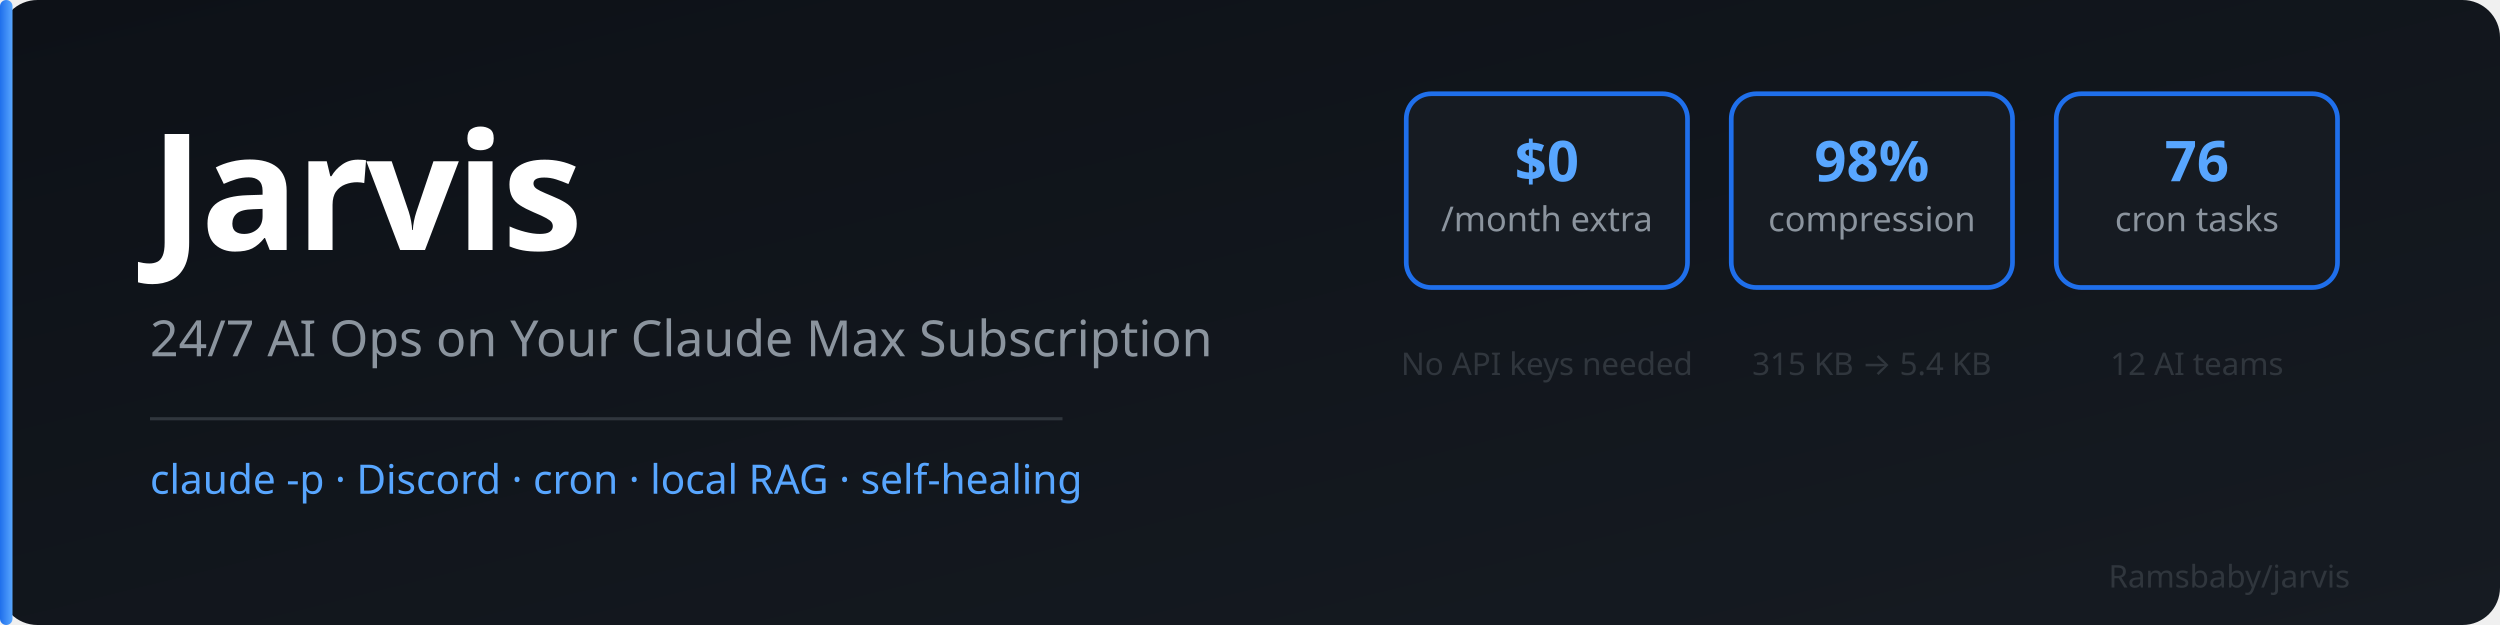
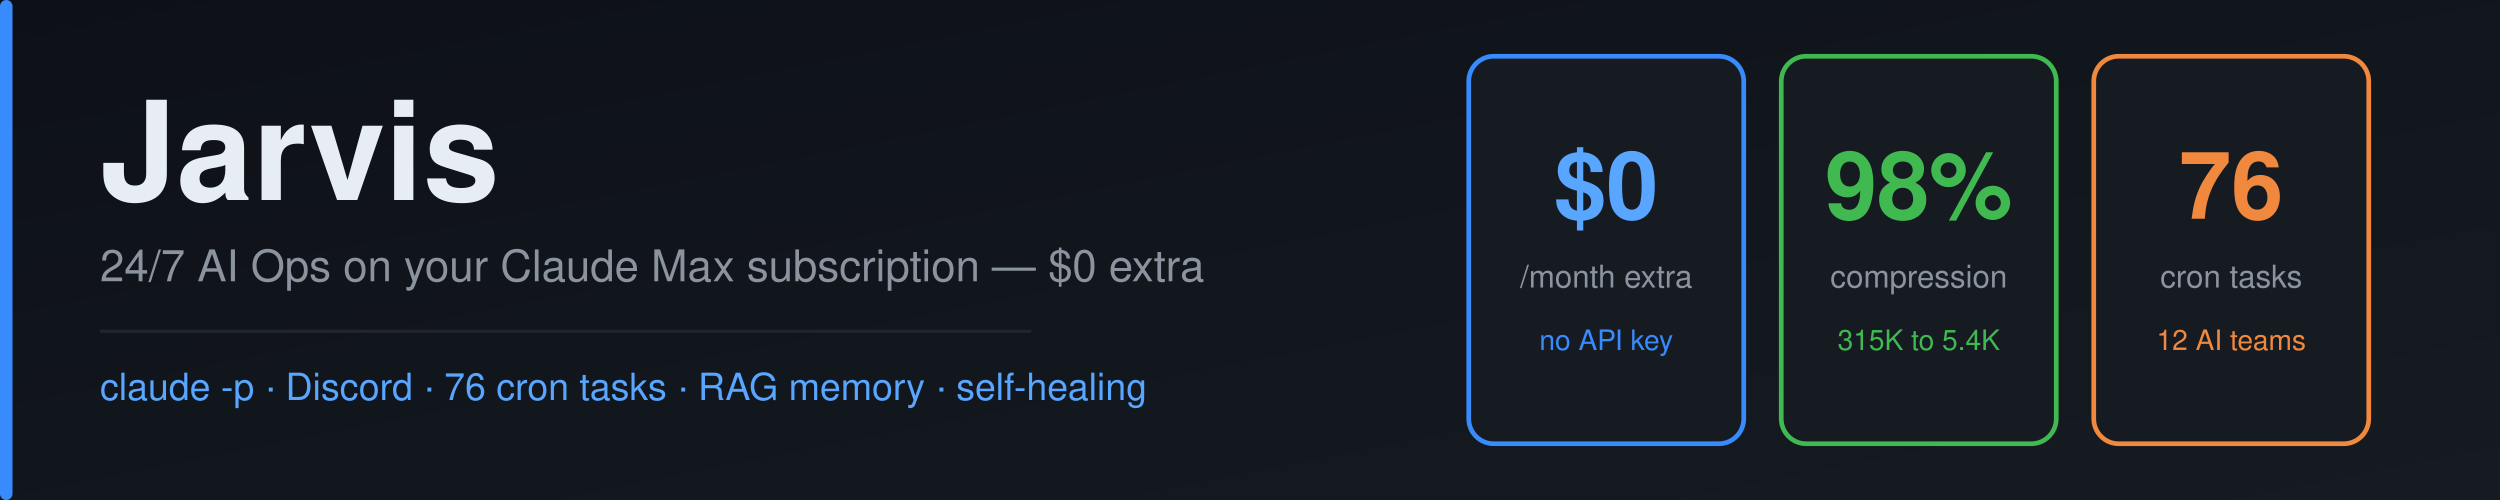
- <svg xmlns="http://www.w3.org/2000/svg" width="800" height="200" viewBox="0 0 800 200">
+ <svg xmlns="http://www.w3.org/2000/svg" viewBox="0 0 800 160" width="800" height="160">
  <defs>
-     <linearGradient id="bg" x1="0%" y1="0%" x2="100%" y2="100%">
-       <stop offset="0%" style="stop-color:#0d1117;stop-opacity:1" />
-       <stop offset="100%" style="stop-color:#161b22;stop-opacity:1" />
-     </linearGradient>
-     <linearGradient id="accent" x1="0%" y1="0%" x2="100%" y2="0%">
-       <stop offset="0%" style="stop-color:#1f6feb;stop-opacity:1" />
-       <stop offset="100%" style="stop-color:#58a6ff;stop-opacity:1" />
+     <linearGradient id="bg" x1="0" y1="0" x2="1" y2="1">
+       <stop offset="0%" stop-color="#0d1117" />
+       <stop offset="100%" stop-color="#161b22" />
    </linearGradient>
  </defs>
-   <rect width="800" height="200" fill="url(#bg)" rx="12" />
-   <rect x="0" y="0" width="4" height="200" fill="url(#accent)" rx="2" />
-   <text x="48" y="80" font-family="'Segoe UI', -apple-system, BlinkMacSystemFont, sans-serif" font-size="52" font-weight="700" fill="#ffffff" letter-spacing="-1">Jarvis</text>
-   <text x="48" y="114" font-family="'Segoe UI', -apple-system, BlinkMacSystemFont, sans-serif" font-size="16" font-weight="400" fill="#8b949e">24/7 AI Ops on Your Claude Max Subscription</text>
-   <line x1="48" y1="134" x2="340" y2="134" stroke="#30363d" stroke-width="1" />
-   <text x="48" y="158" font-family="'Segoe UI', -apple-system, BlinkMacSystemFont, sans-serif" font-size="13" fill="#58a6ff">claude -p · Discord · cron · local RAG · self-healing</text>
-   <rect x="450" y="30" width="90" height="62" fill="#161b22" rx="8" stroke="#1f6feb" stroke-width="1.5" />
-   <text x="495" y="58" font-family="'Segoe UI', -apple-system, BlinkMacSystemFont, sans-serif" font-size="18" font-weight="700" fill="#58a6ff" text-anchor="middle">$0</text>
-   <text x="495" y="74" font-family="'Segoe UI', -apple-system, BlinkMacSystemFont, sans-serif" font-size="11" fill="#8b949e" text-anchor="middle">/month extra</text>
-   <rect x="554" y="30" width="90" height="62" fill="#161b22" rx="8" stroke="#1f6feb" stroke-width="1.5" />
-   <text x="599" y="58" font-family="'Segoe UI', -apple-system, BlinkMacSystemFont, sans-serif" font-size="18" font-weight="700" fill="#58a6ff" text-anchor="middle">98%</text>
-   <text x="599" y="74" font-family="'Segoe UI', -apple-system, BlinkMacSystemFont, sans-serif" font-size="11" fill="#8b949e" text-anchor="middle">compression</text>
-   <rect x="658" y="30" width="90" height="62" fill="#161b22" rx="8" stroke="#1f6feb" stroke-width="1.5" />
-   <text x="703" y="58" font-family="'Segoe UI', -apple-system, BlinkMacSystemFont, sans-serif" font-size="18" font-weight="700" fill="#58a6ff" text-anchor="middle">76</text>
-   <text x="703" y="74" font-family="'Segoe UI', -apple-system, BlinkMacSystemFont, sans-serif" font-size="11" fill="#8b949e" text-anchor="middle">cron tasks</text>
-   <text x="495" y="120" font-family="'Segoe UI', -apple-system, BlinkMacSystemFont, sans-serif" font-size="10" fill="#30363d" text-anchor="middle">No API keys needed</text>
-   <text x="599" y="120" font-family="'Segoe UI', -apple-system, BlinkMacSystemFont, sans-serif" font-size="10" fill="#30363d" text-anchor="middle">315 KB → 5.4 KB</text>
-   <text x="703" y="120" font-family="'Segoe UI', -apple-system, BlinkMacSystemFont, sans-serif" font-size="10" fill="#30363d" text-anchor="middle">12 AI teams</text>
-   <text x="752" y="188" font-family="'Segoe UI', -apple-system, BlinkMacSystemFont, sans-serif" font-size="10" fill="#30363d" text-anchor="end">Ramsbaby/jarvis</text>
+   <rect width="800" height="160" fill="url(#bg)" />
+   <rect x="0" y="0" width="4" height="160" fill="#388bfd" rx="2" />
+   <text x="32" y="64" font-family="-apple-system,BlinkMacSystemFont,'Segoe UI',Helvetica,Arial,sans-serif" font-size="44" font-weight="700" fill="#e6edf3">Jarvis</text>
+   <text x="32" y="90" font-family="-apple-system,BlinkMacSystemFont,'Segoe UI',Helvetica,Arial,sans-serif" font-size="14" fill="#8b949e">24/7 AI Ops on your Claude Max subscription — $0 extra</text>
+   <line x1="32" y1="106" x2="330" y2="106" stroke="#21262d" stroke-width="1" />
+   <text x="32" y="128" font-family="-apple-system,BlinkMacSystemFont,'Segoe UI',Helvetica,Arial,sans-serif" font-size="12" fill="#58a6ff">claude -p  ·  Discord  ·  76 cron tasks  ·  RAG memory  ·  self-healing</text>
+   <rect x="470" y="18" width="88" height="124" rx="8" fill="#161b22" stroke="#388bfd" stroke-width="1.5" />
+   <text x="514" y="70" text-anchor="middle" font-family="-apple-system,BlinkMacSystemFont,'Segoe UI',Helvetica,Arial,sans-serif" font-size="30" font-weight="700" fill="#58a6ff">$0</text>
+   <text x="514" y="92" text-anchor="middle" font-family="-apple-system,BlinkMacSystemFont,'Segoe UI',Helvetica,Arial,sans-serif" font-size="10" fill="#8b949e">/month extra</text>
+   <text x="514" y="112" text-anchor="middle" font-family="-apple-system,BlinkMacSystemFont,'Segoe UI',Helvetica,Arial,sans-serif" font-size="9" fill="#388bfd">no API key</text>
+   <rect x="570" y="18" width="88" height="124" rx="8" fill="#161b22" stroke="#3fb950" stroke-width="1.5" />
+   <text x="614" y="70" text-anchor="middle" font-family="-apple-system,BlinkMacSystemFont,'Segoe UI',Helvetica,Arial,sans-serif" font-size="30" font-weight="700" fill="#3fb950">98%</text>
+   <text x="614" y="92" text-anchor="middle" font-family="-apple-system,BlinkMacSystemFont,'Segoe UI',Helvetica,Arial,sans-serif" font-size="10" fill="#8b949e">compression</text>
+   <text x="614" y="112" text-anchor="middle" font-family="-apple-system,BlinkMacSystemFont,'Segoe UI',Helvetica,Arial,sans-serif" font-size="9" fill="#3fb950">315K to 5.4K</text>
+   <rect x="670" y="18" width="88" height="124" rx="8" fill="#161b22" stroke="#f0883e" stroke-width="1.5" />
+   <text x="714" y="70" text-anchor="middle" font-family="-apple-system,BlinkMacSystemFont,'Segoe UI',Helvetica,Arial,sans-serif" font-size="30" font-weight="700" fill="#f0883e">76</text>
+   <text x="714" y="92" text-anchor="middle" font-family="-apple-system,BlinkMacSystemFont,'Segoe UI',Helvetica,Arial,sans-serif" font-size="10" fill="#8b949e">cron tasks</text>
+   <text x="714" y="112" text-anchor="middle" font-family="-apple-system,BlinkMacSystemFont,'Segoe UI',Helvetica,Arial,sans-serif" font-size="9" fill="#f0883e">12 AI teams</text>
</svg>
